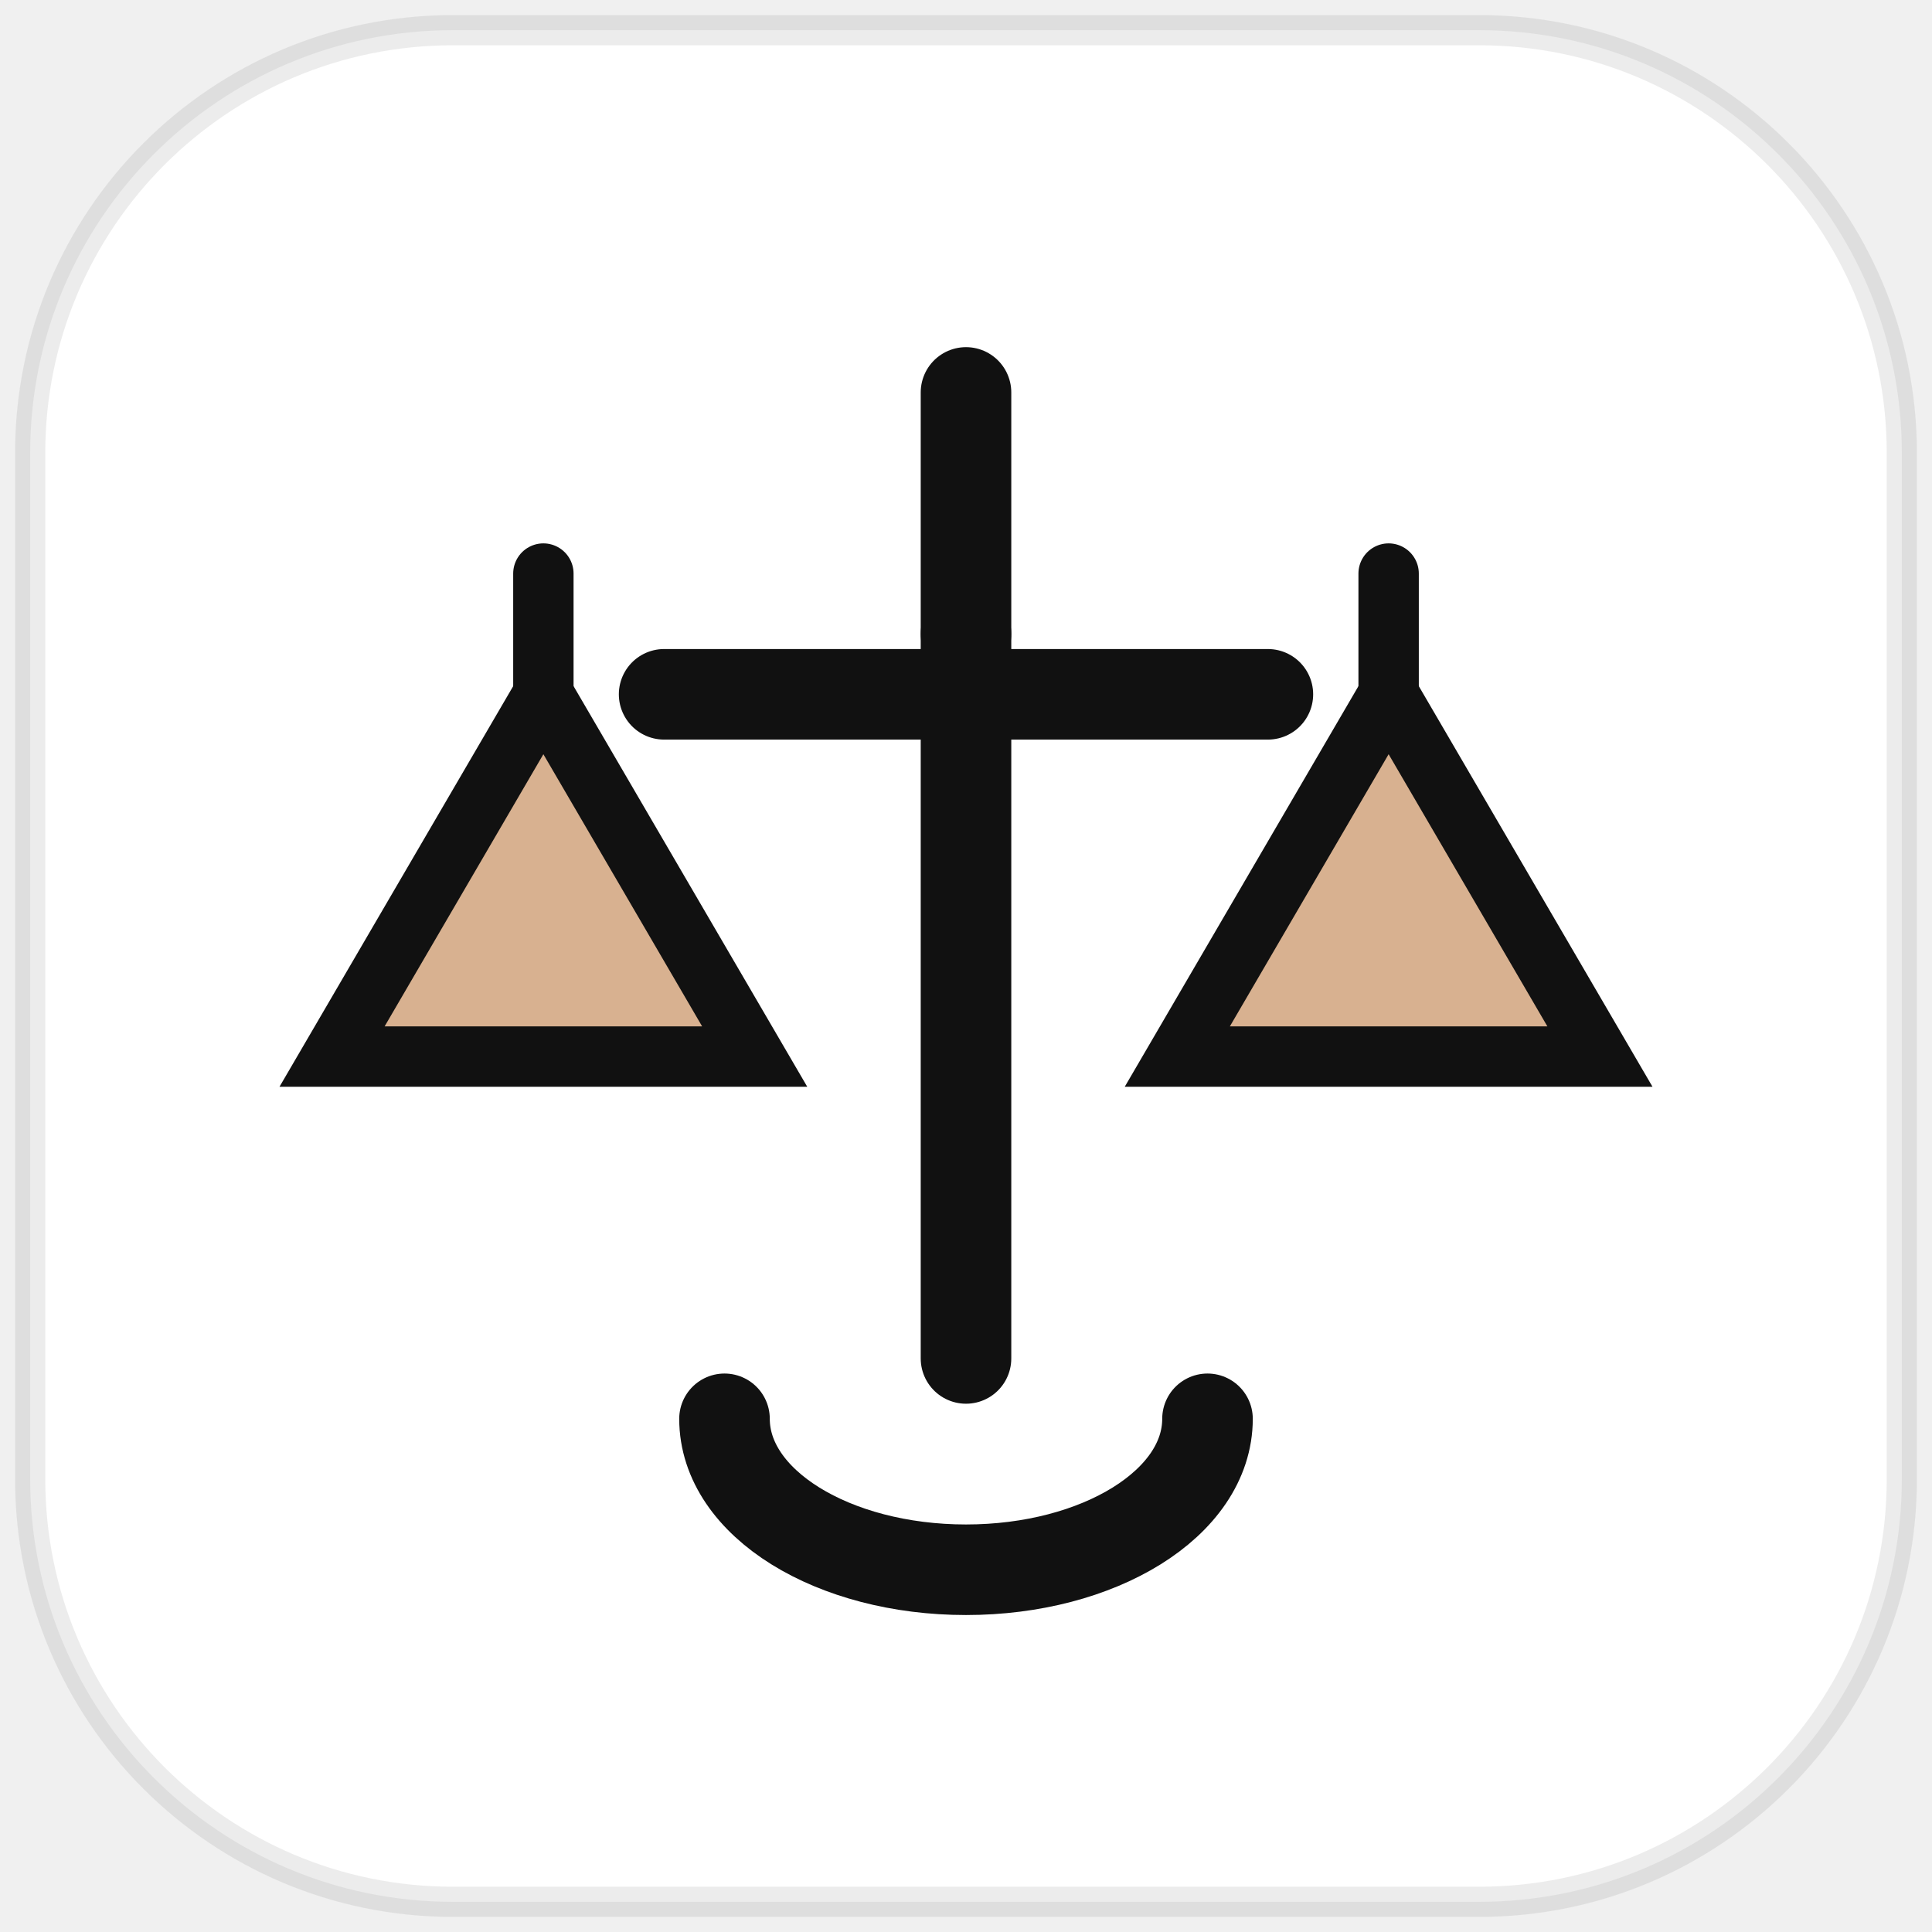
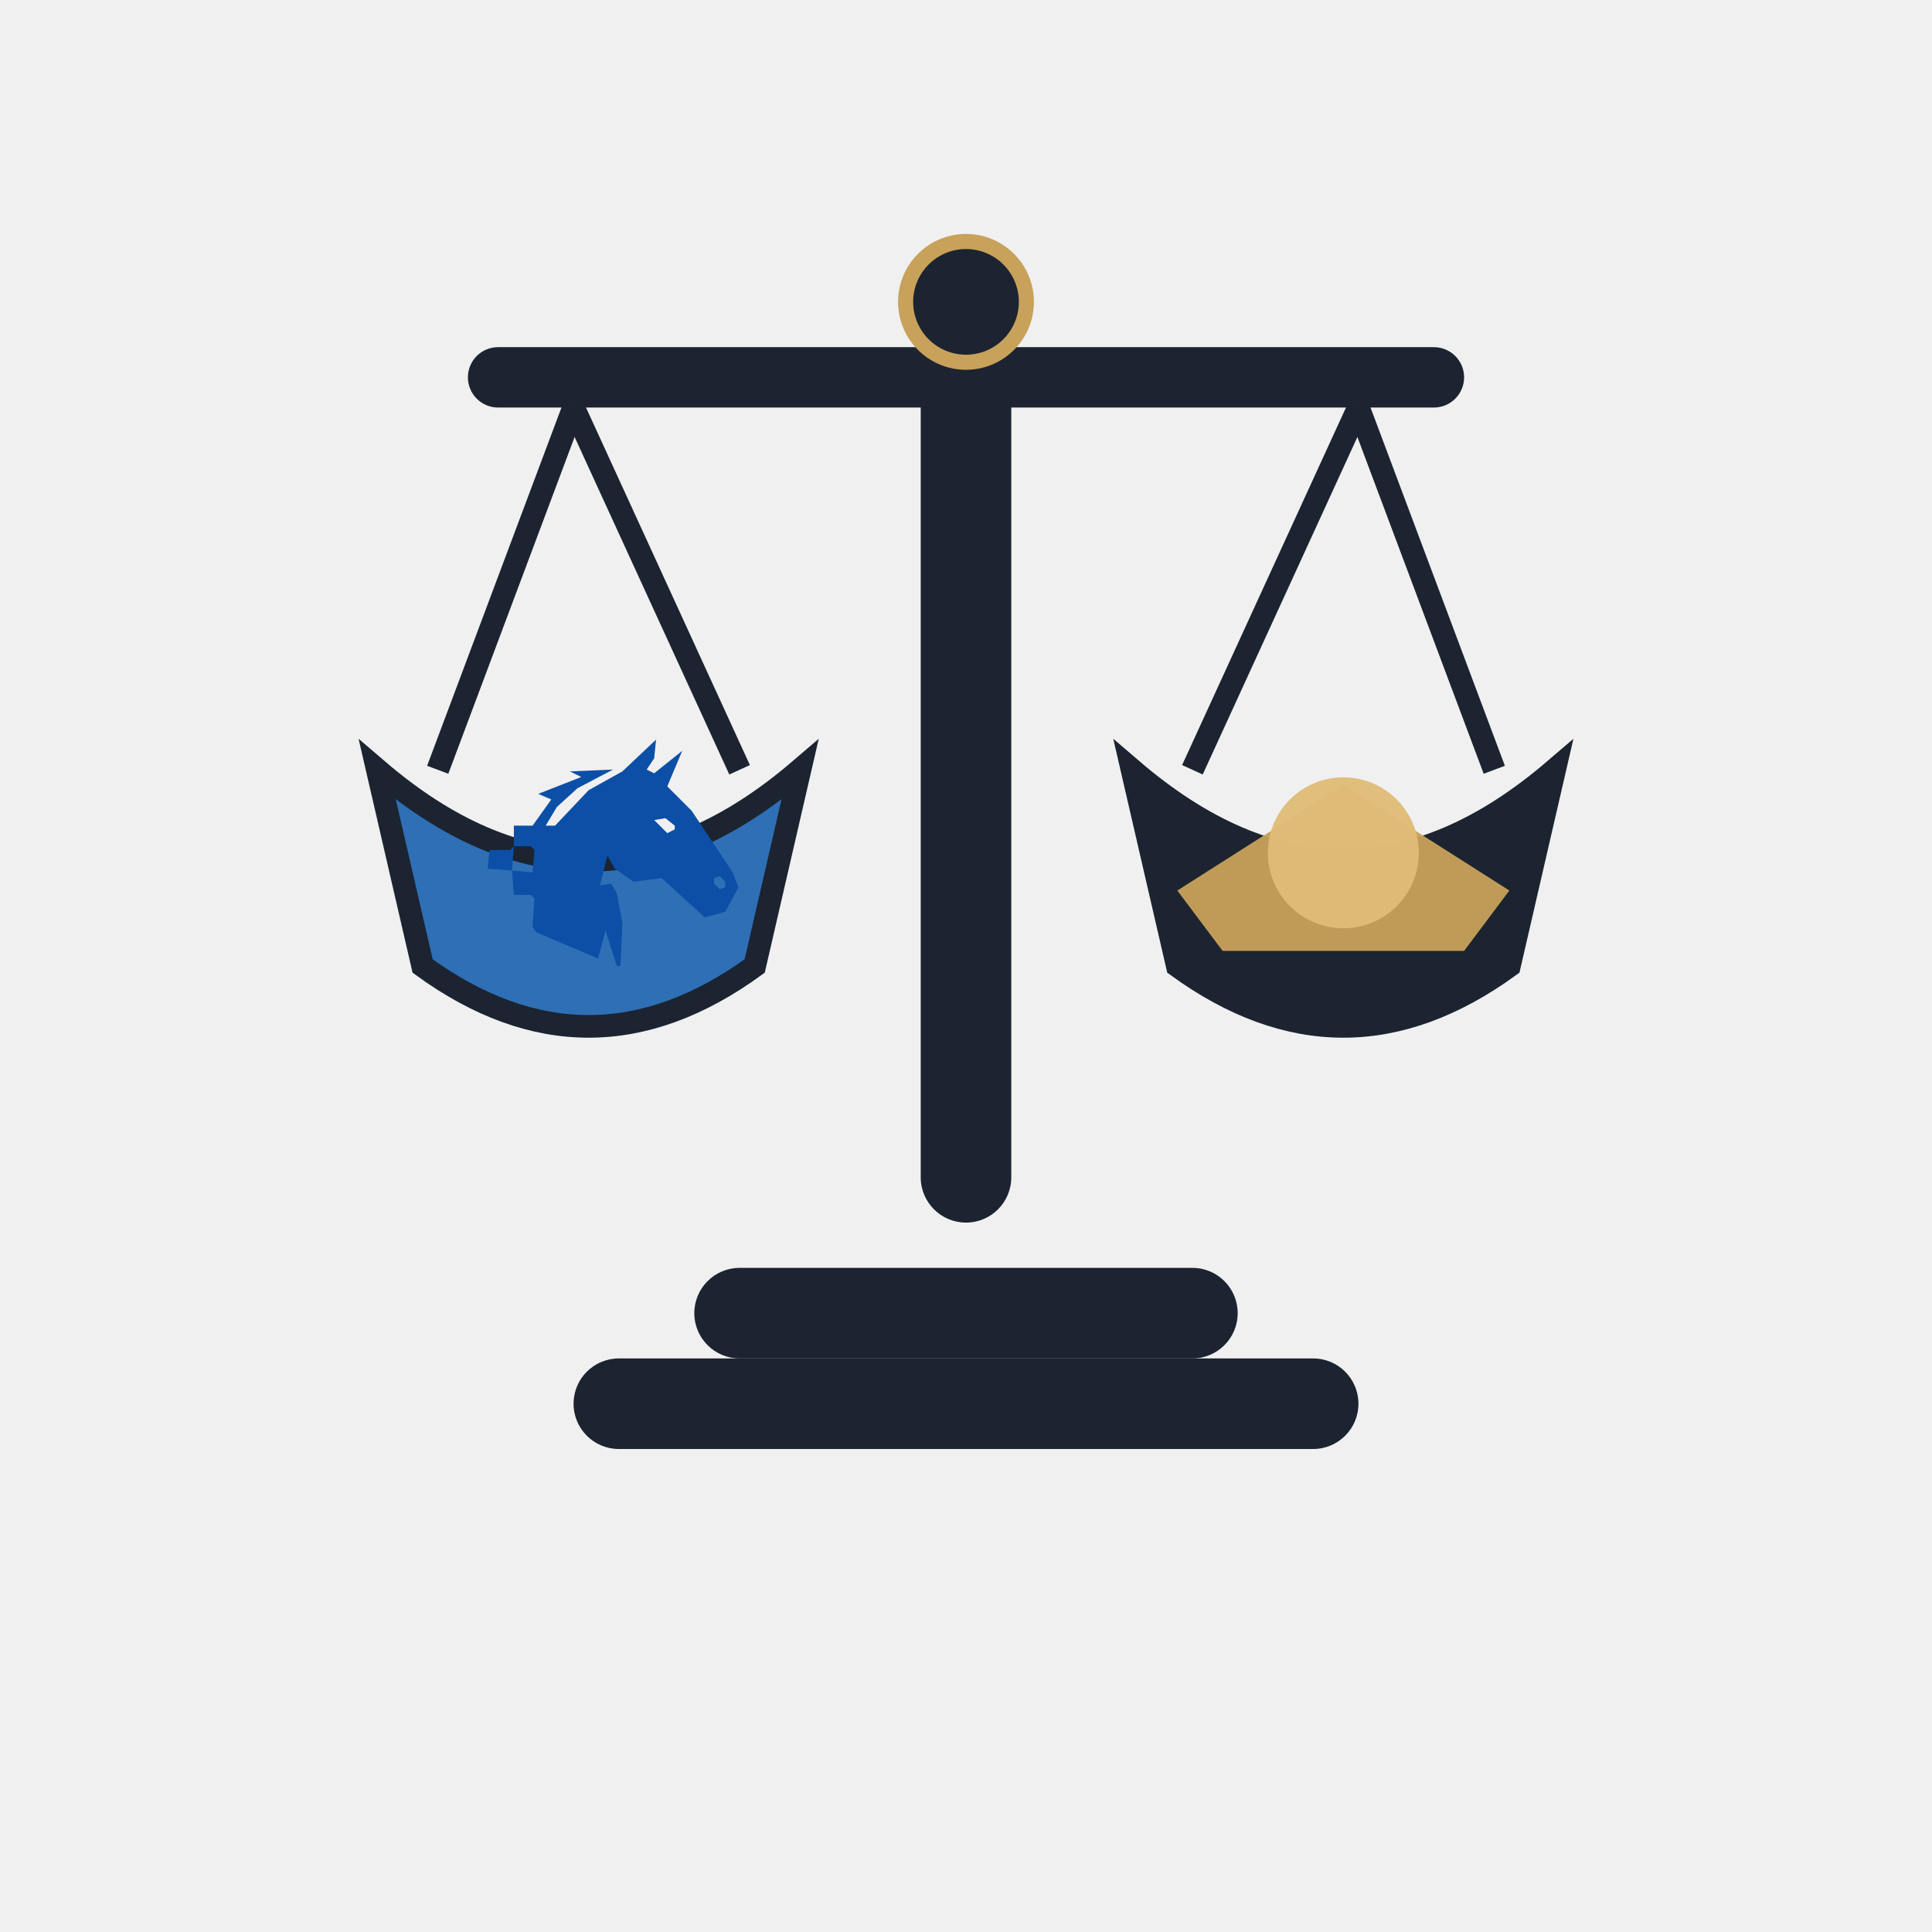
- <svg xmlns="http://www.w3.org/2000/svg" viewBox="0 0 64 64" fill="none">
-   <rect x="1" y="1" width="62" height="62" rx="14" fill="#fff" stroke="rgba(15,15,15,0.08)" />
-   <path d="M32 13v8" stroke="#111111" stroke-width="3" stroke-linecap="round" />
-   <path d="M22 23h20" stroke="#111111" stroke-width="3" stroke-linecap="round" />
-   <path d="M32 21v24" stroke="#111111" stroke-width="3" stroke-linecap="round" />
-   <path d="M18 23l-7 12h14l-7-12Z" fill="#d8b190" stroke="#111111" stroke-width="2" />
-   <path d="M46 23l-7 12h14l-7-12Z" fill="#d8b190" stroke="#111111" stroke-width="2" />
-   <path d="M18 23v-4" stroke="#111111" stroke-width="2" stroke-linecap="round" />
-   <path d="M46 23v-4" stroke="#111111" stroke-width="2" stroke-linecap="round" />
-   <path d="M24 47c0 2.8 3.6 5 8 5s8-2.2 8-5" stroke="#111111" stroke-width="3" stroke-linecap="round" />
+ <svg xmlns="http://www.w3.org/2000/svg" width="256" height="256" viewBox="0 0 256 256" fill="none">
+   <rect x="122" y="44" width="12" height="118" rx="6" fill="#1B2430" />
+   <rect x="62" y="46" width="132" height="8" rx="4" fill="#1B2430" />
+   <circle cx="128" cy="40" r="8" fill="#1B2430" stroke="#C8A15A" stroke-width="2" />
+   <rect x="92" y="168" width="72" height="12" rx="6" fill="#1B2430" />
+   <rect x="76" y="180" width="104" height="12" rx="6" fill="#1B2430" />
+   <line x1="76" y1="54" x2="58" y2="102" stroke="#1B2430" stroke-width="3" />
+   <line x1="76" y1="54" x2="98" y2="102" stroke="#1B2430" stroke-width="3" />
+   <line x1="180" y1="54" x2="158" y2="102" stroke="#1B2430" stroke-width="3" />
+   <line x1="180" y1="54" x2="198" y2="102" stroke="#1B2430" stroke-width="3" />
+   <path d="M 50 102 Q 78 126 106 102 L 100 128 Q 78 144 56 128 Z" fill="#2F6FB6" stroke="#1B2430" stroke-width="3" />
+   <path d="M 150 102 Q 178 126 206 102 L 200 128 Q 178 144 156 128 Z" fill="#1B2430" stroke="#1B2430" stroke-width="3" />
+   <g transform="translate(52.72,92.30) scale(0.2479)" opacity="1.0">
+     <path d="M 138.0,23.0  L 120.0,40.0  L 102.0,50.0  L 84.0,69.0  L 79.0,69.0  L 85.0,59.0  L 96.0,49.0  L 115.0,39.0  L 92.0,40.0  L 98.0,43.0  L 75.0,52.0  L 82.0,55.0  L 72.0,69.0  L 62.0,69.0  L 62.0,80.0  L 60.0,82.0  L 49.0,82.0  L 48.0,92.0  L 61.0,93.0  L 62.0,106.0  L 71.0,106.0  L 73.0,108.0  L 72.0,123.0  L 74.0,126.0  L 107.0,140.0  L 111.0,125.0  L 117.0,144.0  L 119.0,144.0  L 120.0,121.0  L 117.0,105.0  L 114.0,100.0  L 108.0,101.0  L 112.0,85.0  L 116.0,92.0  L 126.0,99.0  L 141.0,97.0  L 164.0,118.0  L 175.0,115.0  L 182.0,102.0  L 179.0,94.0  L 157.0,61.0  L 144.0,48.0  L 152.0,29.0  L 137.0,41.0  L 133.0,39.0  L 137.0,33.0 Z M 169.0,97.0  L 172.0,96.0  L 175.0,99.0  L 175.0,102.0  L 172.0,103.0  L 169.0,100.0 Z M 62.0,80.0  L 71.0,80.0  L 73.0,82.0  L 72.0,94.0  L 61.0,93.0 Z M 137.0,66.0  L 143.0,65.0  L 148.0,69.0  L 148.0,71.0  L 144.0,73.0 Z" fill="#0C4FA7" fill-rule="evenodd" />
+   </g>
+   <path d="M156 118 L178 104 L200 118 L194 126 L162 126 Z" fill="#C8A15A" opacity="0.95" />
+   <circle cx="178" cy="113" r="10" fill="#E0BC76" opacity="0.95" />
</svg>
